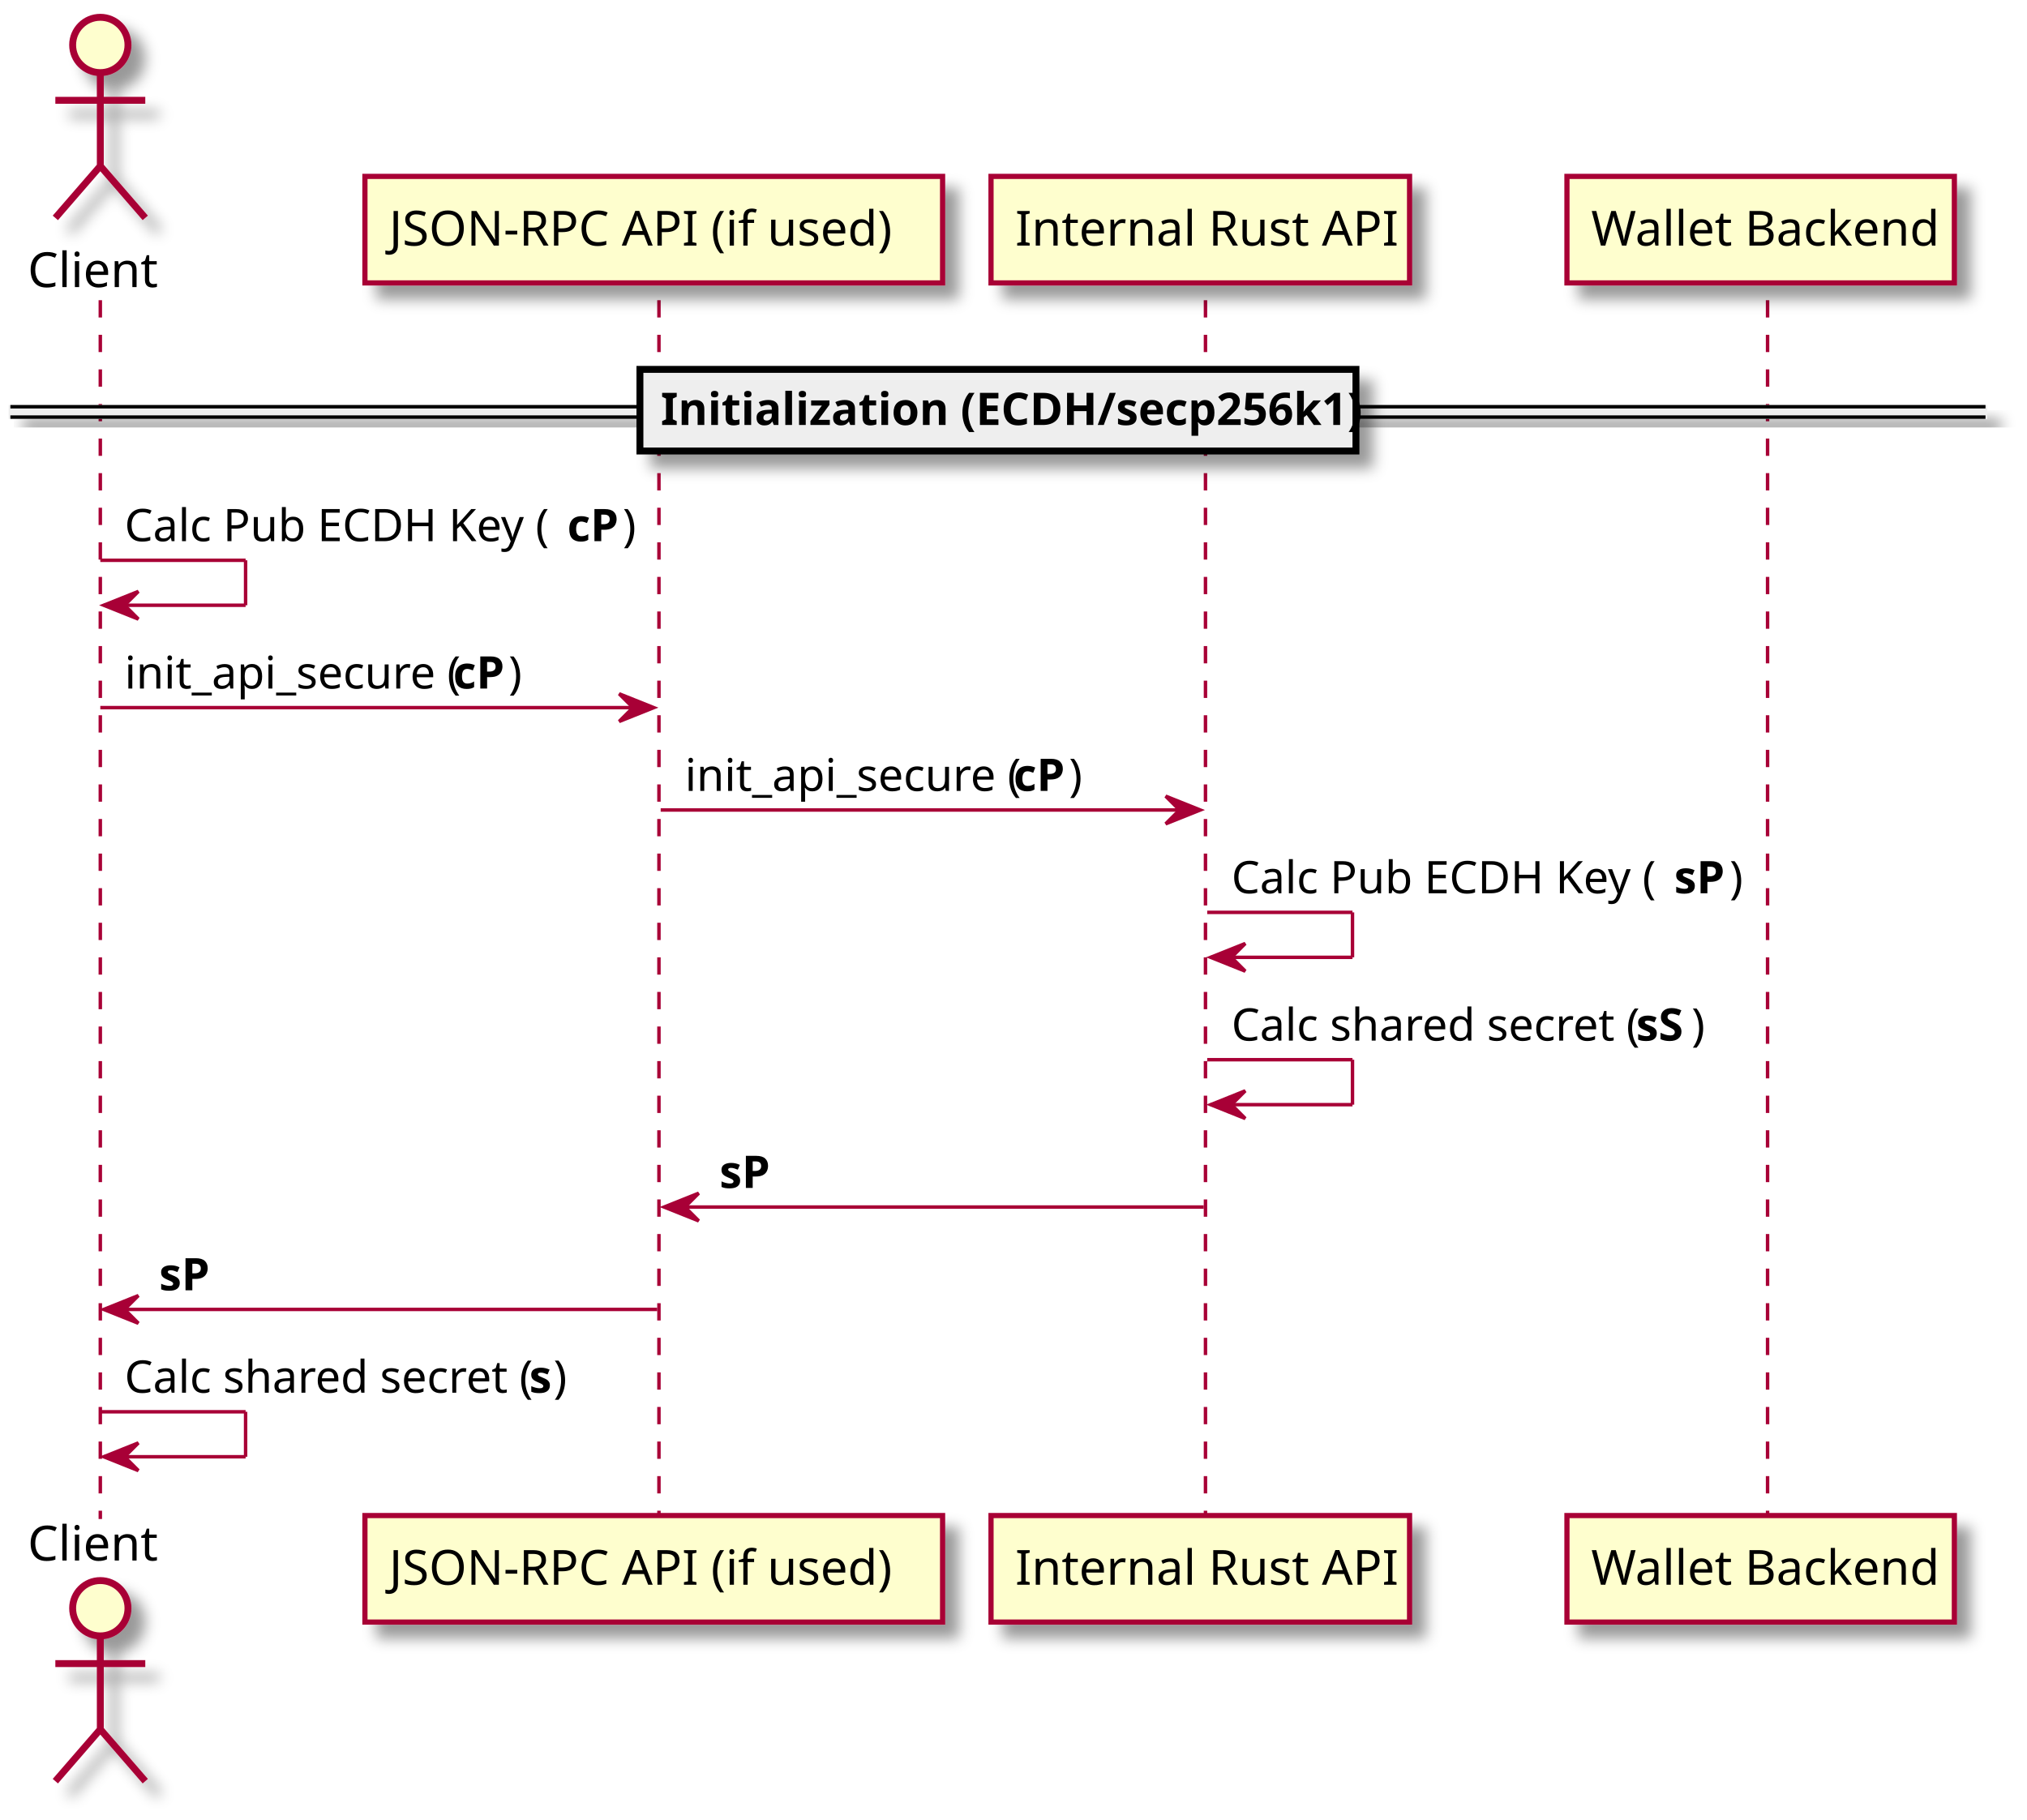
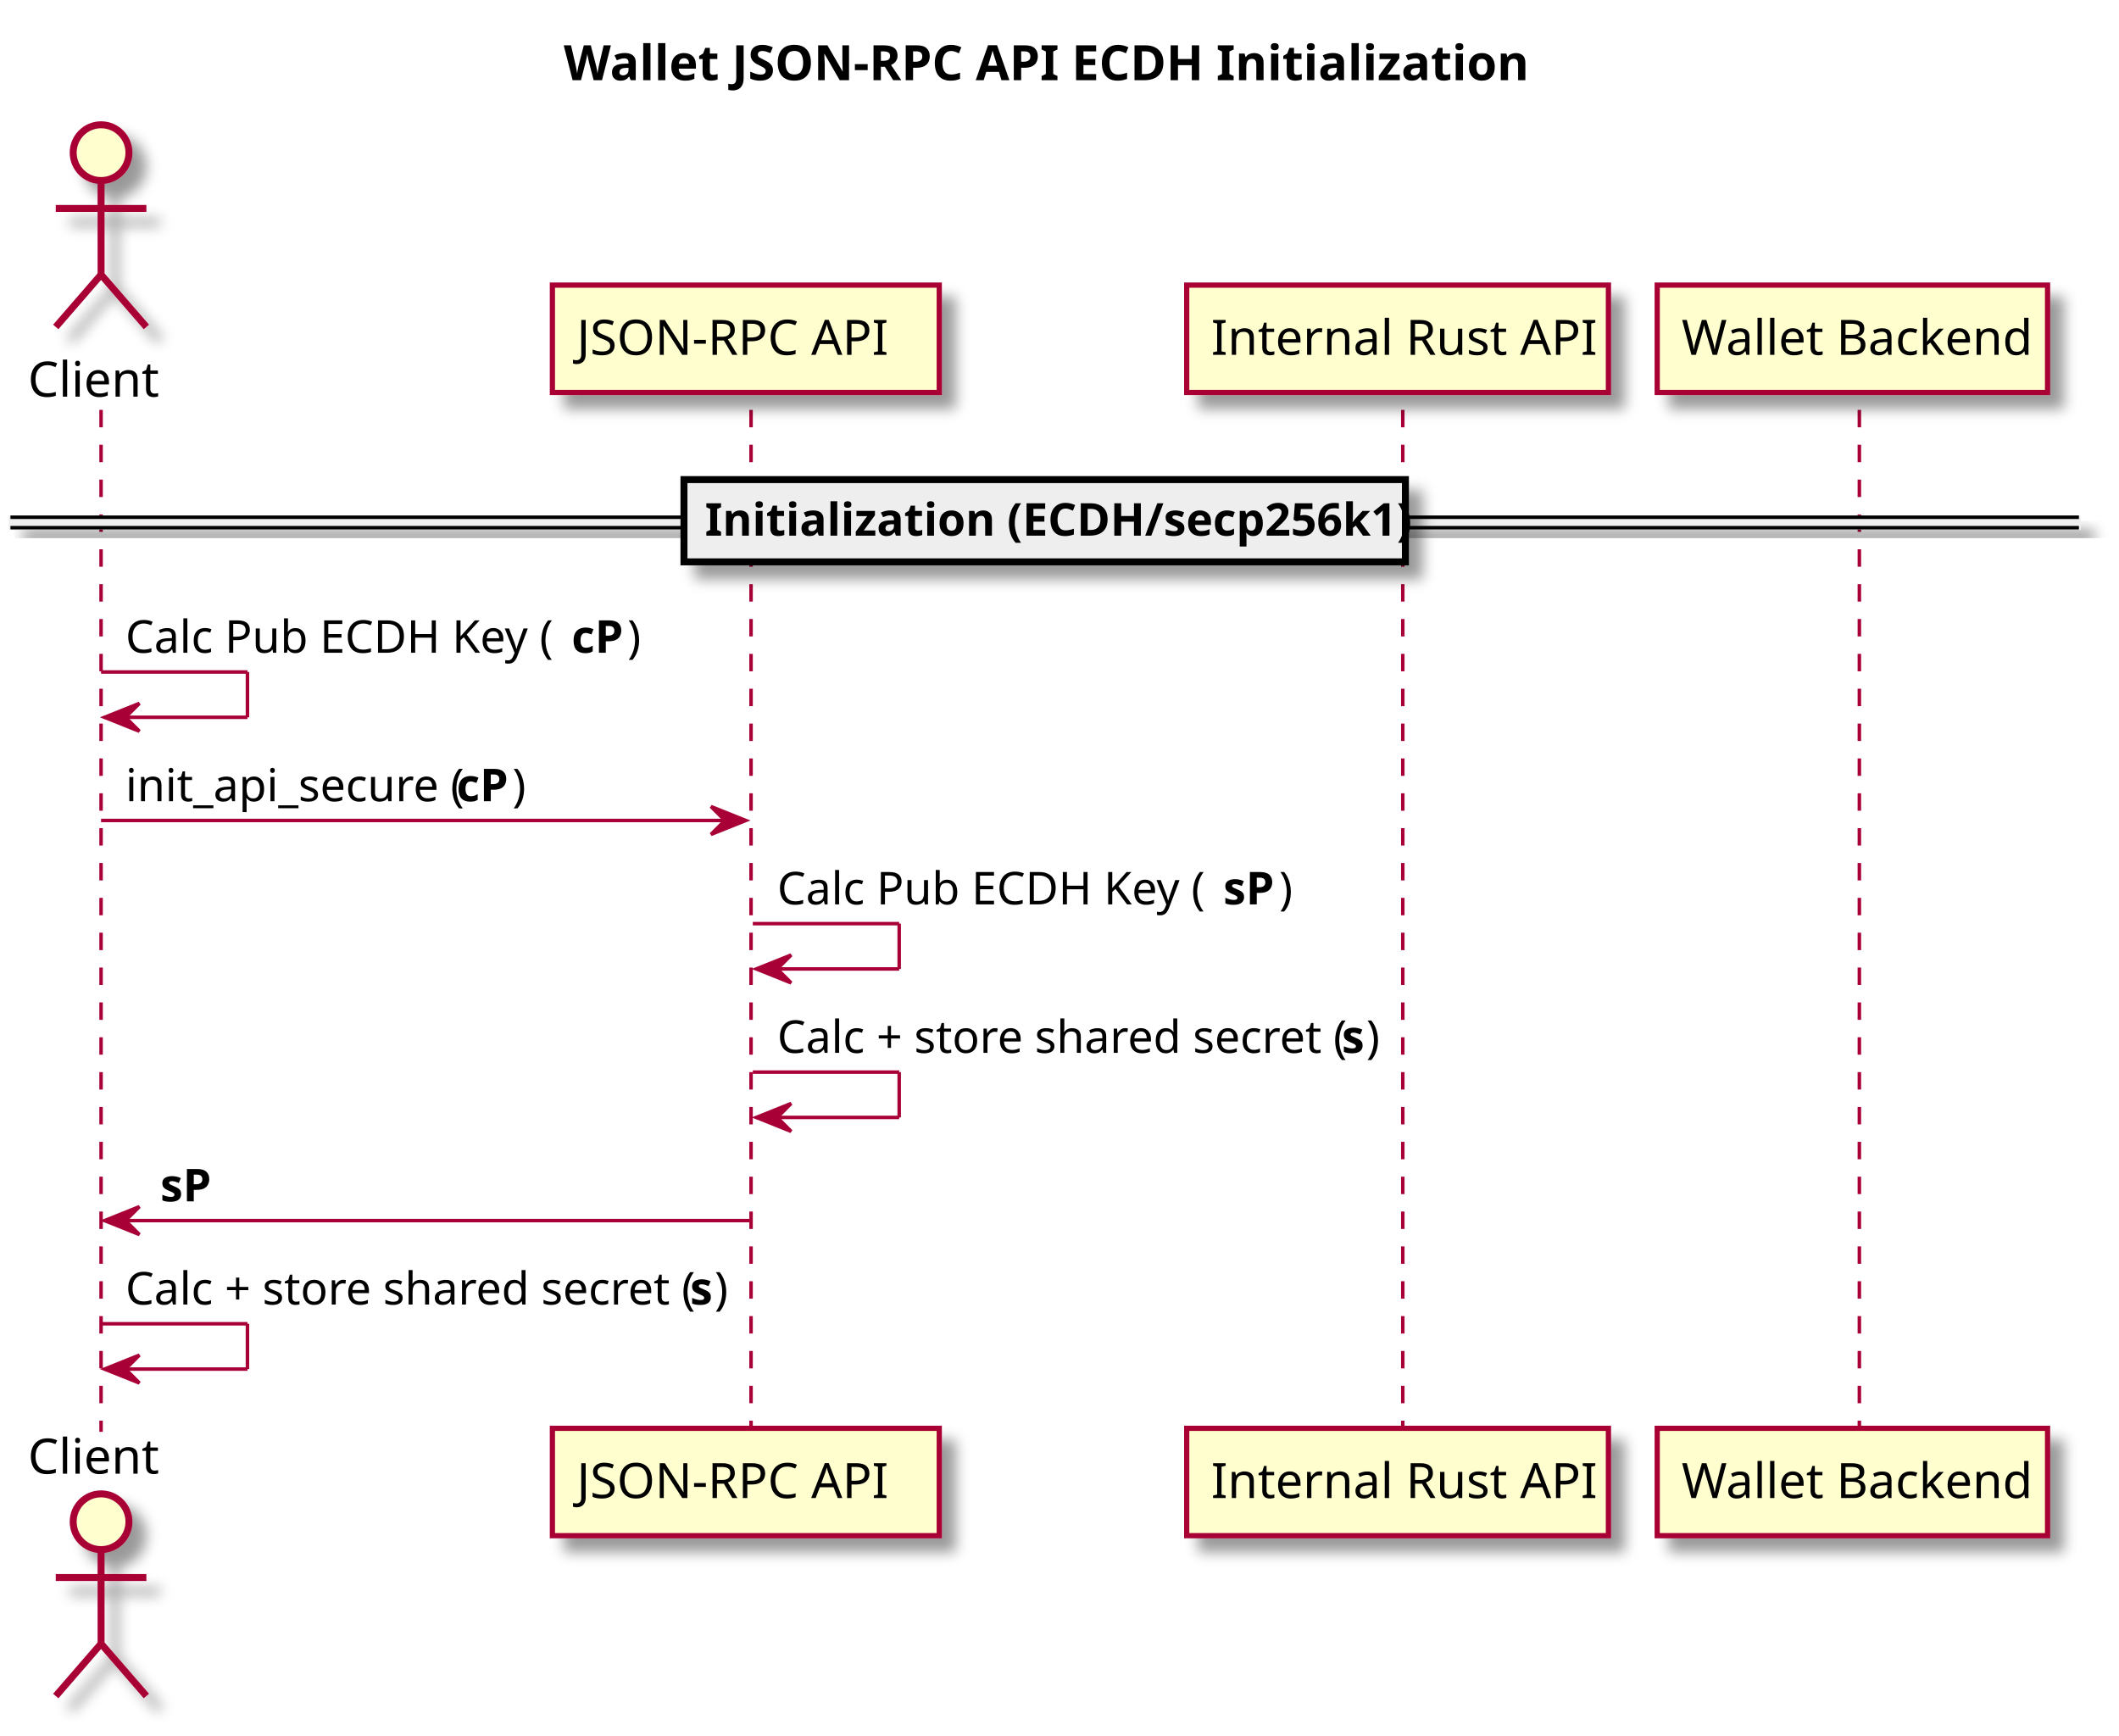
- <svg xmlns="http://www.w3.org/2000/svg" contentScriptType="application/ecmascript" contentStyleType="text/css" height="526px" preserveAspectRatio="none" style="width:586px;height:526px;" version="1.1" viewBox="0 0 586 526" width="586px" zoomAndPan="magnify">
+ <svg xmlns="http://www.w3.org/2000/svg" contentScriptType="application/ecmascript" contentStyleType="text/css" height="498px" preserveAspectRatio="none" style="width:608px;height:498px;" version="1.1" viewBox="0 0 608 498" width="608px" zoomAndPan="magnify">
  <defs>
-     <filter height="300%" id="f1thvawkwe7lo1" width="300%" x="-1" y="-1">
+     <filter height="300%" id="f14n62ugonf14k" width="300%" x="-1" y="-1">
      <feGaussianBlur result="blurOut" stdDeviation="2.0" />
      <feColorMatrix in="blurOut" result="blurOut2" type="matrix" values="0 0 0 0 0 0 0 0 0 0 0 0 0 0 0 0 0 0 .4 0" />
      <feOffset dx="4.0" dy="4.0" in="blurOut2" result="blurOut3" />
      <feBlend in="SourceGraphic" in2="blurOut3" mode="normal" />
    </filter>
  </defs>
  <g>
-     <line style="stroke: #A80036; stroke-width: 1.0; stroke-dasharray: 5.0,5.0;" x1="29" x2="29" y1="86.8" y2="439.2" />
-     <line style="stroke: #A80036; stroke-width: 1.0; stroke-dasharray: 5.0,5.0;" x1="190.5" x2="190.5" y1="86.8" y2="439.2" />
-     <line style="stroke: #A80036; stroke-width: 1.0; stroke-dasharray: 5.0,5.0;" x1="348.5" x2="348.5" y1="86.8" y2="439.2" />
-     <line style="stroke: #A80036; stroke-width: 1.0; stroke-dasharray: 5.0,5.0;" x1="511" x2="511" y1="86.8" y2="439.2" />
-     <text fill="#000000" font-family="sans-serif" font-size="14" lengthAdjust="spacingAndGlyphs" textLength="36" x="8" y="83.006">Client</text>
-     <ellipse cx="29" cy="13" fill="#FEFECE" filter="url(#f1thvawkwe7lo1)" rx="8" ry="8" style="stroke: #A80036; stroke-width: 2.0;" />
-     <path d="M29,21 L29,48 M16,29 L42,29 M29,48 L16,63 M29,48 L42,63 " fill="none" filter="url(#f1thvawkwe7lo1)" style="stroke: #A80036; stroke-width: 2.0;" />
-     <text fill="#000000" font-family="sans-serif" font-size="14" lengthAdjust="spacingAndGlyphs" textLength="36" x="8" y="451.206">Client</text>
-     <ellipse cx="29" cy="465" fill="#FEFECE" filter="url(#f1thvawkwe7lo1)" rx="8" ry="8" style="stroke: #A80036; stroke-width: 2.0;" />
-     <path d="M29,473 L29,500 M16,481 L42,481 M29,500 L16,515 M29,500 L42,515 " fill="none" filter="url(#f1thvawkwe7lo1)" style="stroke: #A80036; stroke-width: 2.0;" />
-     <rect fill="#FEFECE" filter="url(#f1thvawkwe7lo1)" height="30.8" style="stroke: #A80036; stroke-width: 1.5;" width="167" x="105.5" y="51" />
-     <text fill="#000000" font-family="sans-serif" font-size="14" lengthAdjust="spacingAndGlyphs" textLength="153" x="112.5" y="71.006">JSON-RPC API (if used)</text>
-     <rect fill="#FEFECE" filter="url(#f1thvawkwe7lo1)" height="30.8" style="stroke: #A80036; stroke-width: 1.5;" width="167" x="105.5" y="438.2" />
-     <text fill="#000000" font-family="sans-serif" font-size="14" lengthAdjust="spacingAndGlyphs" textLength="153" x="112.5" y="458.206">JSON-RPC API (if used)</text>
-     <rect fill="#FEFECE" filter="url(#f1thvawkwe7lo1)" height="30.8" style="stroke: #A80036; stroke-width: 1.5;" width="121" x="286.5" y="51" />
-     <text fill="#000000" font-family="sans-serif" font-size="14" lengthAdjust="spacingAndGlyphs" textLength="107" x="293.5" y="71.006">Internal Rust API</text>
-     <rect fill="#FEFECE" filter="url(#f1thvawkwe7lo1)" height="30.8" style="stroke: #A80036; stroke-width: 1.5;" width="121" x="286.5" y="438.2" />
-     <text fill="#000000" font-family="sans-serif" font-size="14" lengthAdjust="spacingAndGlyphs" textLength="107" x="293.5" y="458.206">Internal Rust API</text>
-     <rect fill="#FEFECE" filter="url(#f1thvawkwe7lo1)" height="30.8" style="stroke: #A80036; stroke-width: 1.5;" width="112" x="453" y="51" />
-     <text fill="#000000" font-family="sans-serif" font-size="14" lengthAdjust="spacingAndGlyphs" textLength="98" x="460" y="71.006">Wallet Backend</text>
-     <rect fill="#FEFECE" filter="url(#f1thvawkwe7lo1)" height="30.8" style="stroke: #A80036; stroke-width: 1.5;" width="112" x="453" y="438.2" />
-     <text fill="#000000" font-family="sans-serif" font-size="14" lengthAdjust="spacingAndGlyphs" textLength="98" x="460" y="458.206">Wallet Backend</text>
-     <rect fill="#EEEEEE" filter="url(#f1thvawkwe7lo1)" height="3" style="stroke: #EEEEEE; stroke-width: 1.0;" width="571" x="3" y="117.6" />
-     <line style="stroke: #000000; stroke-width: 1.0;" x1="3" x2="574" y1="117.6" y2="117.6" />
-     <line style="stroke: #000000; stroke-width: 1.0;" x1="3" x2="574" y1="120.6" y2="120.6" />
-     <rect fill="#EEEEEE" filter="url(#f1thvawkwe7lo1)" height="23.6" style="stroke: #000000; stroke-width: 2.0;" width="207" x="185" y="106.8" />
-     <text fill="#000000" font-family="sans-serif" font-size="13" font-weight="bold" lengthAdjust="spacingAndGlyphs" textLength="193" x="191" y="122.877">Initialization (ECDH/secp256k1)</text>
-     <line style="stroke: #A80036; stroke-width: 1.0;" x1="29" x2="71" y1="162" y2="162" />
-     <line style="stroke: #A80036; stroke-width: 1.0;" x1="71" x2="71" y1="162" y2="175" />
-     <line style="stroke: #A80036; stroke-width: 1.0;" x1="30" x2="71" y1="175" y2="175" />
-     <polygon fill="#A80036" points="40,171,30,175,40,179,36,175" style="stroke: #A80036; stroke-width: 1.0;" />
-     <text fill="#000000" font-family="sans-serif" font-size="13" lengthAdjust="spacingAndGlyphs" textLength="128" x="36" y="156.477">Calc Pub ECDH Key (</text>
-     <text fill="#000000" font-family="sans-serif" font-size="13" font-weight="bold" lengthAdjust="spacingAndGlyphs" textLength="16" x="164" y="156.477">cP</text>
-     <text fill="#000000" font-family="sans-serif" font-size="13" lengthAdjust="spacingAndGlyphs" textLength="4" x="180" y="156.477">)</text>
-     <polygon fill="#A80036" points="179,200.6,189,204.6,179,208.6,183,204.6" style="stroke: #A80036; stroke-width: 1.0;" />
-     <line style="stroke: #A80036; stroke-width: 1.0;" x1="29" x2="185" y1="204.6" y2="204.6" />
-     <text fill="#000000" font-family="sans-serif" font-size="13" lengthAdjust="spacingAndGlyphs" textLength="95" x="36" y="199.077">init_api_secure (</text>
-     <text fill="#000000" font-family="sans-serif" font-size="13" font-weight="bold" lengthAdjust="spacingAndGlyphs" textLength="16" x="131" y="199.077">cP</text>
-     <text fill="#000000" font-family="sans-serif" font-size="13" lengthAdjust="spacingAndGlyphs" textLength="4" x="147" y="199.077">)</text>
-     <polygon fill="#A80036" points="337,230.2,347,234.2,337,238.2,341,234.2" style="stroke: #A80036; stroke-width: 1.0;" />
-     <line style="stroke: #A80036; stroke-width: 1.0;" x1="191" x2="343" y1="234.2" y2="234.2" />
-     <text fill="#000000" font-family="sans-serif" font-size="13" lengthAdjust="spacingAndGlyphs" textLength="95" x="198" y="228.677">init_api_secure (</text>
-     <text fill="#000000" font-family="sans-serif" font-size="13" font-weight="bold" lengthAdjust="spacingAndGlyphs" textLength="16" x="293" y="228.677">cP</text>
-     <text fill="#000000" font-family="sans-serif" font-size="13" lengthAdjust="spacingAndGlyphs" textLength="4" x="309" y="228.677">)</text>
-     <line style="stroke: #A80036; stroke-width: 1.0;" x1="349" x2="391" y1="263.8" y2="263.8" />
-     <line style="stroke: #A80036; stroke-width: 1.0;" x1="391" x2="391" y1="263.8" y2="276.8" />
-     <line style="stroke: #A80036; stroke-width: 1.0;" x1="350" x2="391" y1="276.8" y2="276.8" />
-     <polygon fill="#A80036" points="360,272.8,350,276.8,360,280.8,356,276.8" style="stroke: #A80036; stroke-width: 1.0;" />
-     <text fill="#000000" font-family="sans-serif" font-size="13" lengthAdjust="spacingAndGlyphs" textLength="128" x="356" y="258.277">Calc Pub ECDH Key (</text>
-     <text fill="#000000" font-family="sans-serif" font-size="13" font-weight="bold" lengthAdjust="spacingAndGlyphs" textLength="16" x="484" y="258.277">sP</text>
-     <text fill="#000000" font-family="sans-serif" font-size="13" lengthAdjust="spacingAndGlyphs" textLength="4" x="500" y="258.277">)</text>
-     <line style="stroke: #A80036; stroke-width: 1.0;" x1="349" x2="391" y1="306.4" y2="306.4" />
-     <line style="stroke: #A80036; stroke-width: 1.0;" x1="391" x2="391" y1="306.4" y2="319.4" />
-     <line style="stroke: #A80036; stroke-width: 1.0;" x1="350" x2="391" y1="319.4" y2="319.4" />
-     <polygon fill="#A80036" points="360,315.4,350,319.4,360,323.4,356,319.4" style="stroke: #A80036; stroke-width: 1.0;" />
-     <text fill="#000000" font-family="sans-serif" font-size="13" lengthAdjust="spacingAndGlyphs" textLength="117" x="356" y="300.877">Calc shared secret (</text>
-     <text fill="#000000" font-family="sans-serif" font-size="13" font-weight="bold" lengthAdjust="spacingAndGlyphs" textLength="16" x="473" y="300.877">sS</text>
-     <text fill="#000000" font-family="sans-serif" font-size="13" lengthAdjust="spacingAndGlyphs" textLength="4" x="489" y="300.877">)</text>
-     <polygon fill="#A80036" points="202,345,192,349,202,353,198,349" style="stroke: #A80036; stroke-width: 1.0;" />
-     <line style="stroke: #A80036; stroke-width: 1.0;" x1="196" x2="348" y1="349" y2="349" />
-     <text fill="#000000" font-family="sans-serif" font-size="13" font-weight="bold" lengthAdjust="spacingAndGlyphs" textLength="16" x="208" y="343.477">sP</text>
-     <polygon fill="#A80036" points="40,374.6,30,378.6,40,382.6,36,378.6" style="stroke: #A80036; stroke-width: 1.0;" />
-     <line style="stroke: #A80036; stroke-width: 1.0;" x1="34" x2="190" y1="378.6" y2="378.6" />
-     <text fill="#000000" font-family="sans-serif" font-size="13" font-weight="bold" lengthAdjust="spacingAndGlyphs" textLength="16" x="46" y="373.077">sP</text>
-     <line style="stroke: #A80036; stroke-width: 1.0;" x1="29" x2="71" y1="408.2" y2="408.2" />
-     <line style="stroke: #A80036; stroke-width: 1.0;" x1="71" x2="71" y1="408.2" y2="421.2" />
-     <line style="stroke: #A80036; stroke-width: 1.0;" x1="30" x2="71" y1="421.2" y2="421.2" />
-     <polygon fill="#A80036" points="40,417.2,30,421.2,40,425.2,36,421.2" style="stroke: #A80036; stroke-width: 1.0;" />
-     <text fill="#000000" font-family="sans-serif" font-size="13" lengthAdjust="spacingAndGlyphs" textLength="117" x="36" y="402.677">Calc shared secret (</text>
-     <text fill="#000000" font-family="sans-serif" font-size="13" font-weight="bold" lengthAdjust="spacingAndGlyphs" textLength="7" x="153" y="402.677">s</text>
-     <text fill="#000000" font-family="sans-serif" font-size="13" lengthAdjust="spacingAndGlyphs" textLength="4" x="160" y="402.677">)</text>
+     <text fill="#000000" font-family="sans-serif" font-size="14" font-weight="bold" lengthAdjust="spacingAndGlyphs" textLength="276" x="161.75" y="23.006">Wallet JSON-RPC API ECDH Initialization</text>
+     <line style="stroke: #A80036; stroke-width: 1.0; stroke-dasharray: 5.0,5.0;" x1="29" x2="29" y1="117.6" y2="410.8" />
+     <line style="stroke: #A80036; stroke-width: 1.0; stroke-dasharray: 5.0,5.0;" x1="215.5" x2="215.5" y1="117.6" y2="410.8" />
+     <line style="stroke: #A80036; stroke-width: 1.0; stroke-dasharray: 5.0,5.0;" x1="402.5" x2="402.5" y1="117.6" y2="410.8" />
+     <line style="stroke: #A80036; stroke-width: 1.0; stroke-dasharray: 5.0,5.0;" x1="533.5" x2="533.5" y1="117.6" y2="410.8" />
+     <text fill="#000000" font-family="sans-serif" font-size="14" lengthAdjust="spacingAndGlyphs" textLength="36" x="8" y="113.806">Client</text>
+     <ellipse cx="29" cy="43.8" fill="#FEFECE" filter="url(#f14n62ugonf14k)" rx="8" ry="8" style="stroke: #A80036; stroke-width: 2.0;" />
+     <path d="M29,51.8 L29,78.8 M16,59.8 L42,59.8 M29,78.8 L16,93.8 M29,78.8 L42,93.8 " fill="none" filter="url(#f14n62ugonf14k)" style="stroke: #A80036; stroke-width: 2.0;" />
+     <text fill="#000000" font-family="sans-serif" font-size="14" lengthAdjust="spacingAndGlyphs" textLength="36" x="8" y="422.806">Client</text>
+     <ellipse cx="29" cy="436.6" fill="#FEFECE" filter="url(#f14n62ugonf14k)" rx="8" ry="8" style="stroke: #A80036; stroke-width: 2.0;" />
+     <path d="M29,444.6 L29,471.6 M16,452.6 L42,452.6 M29,471.6 L16,486.6 M29,471.6 L42,486.6 " fill="none" filter="url(#f14n62ugonf14k)" style="stroke: #A80036; stroke-width: 2.0;" />
+     <rect fill="#FEFECE" filter="url(#f14n62ugonf14k)" height="30.8" style="stroke: #A80036; stroke-width: 1.5;" width="111" x="158.5" y="81.8" />
+     <text fill="#000000" font-family="sans-serif" font-size="14" lengthAdjust="spacingAndGlyphs" textLength="97" x="165.5" y="101.806">JSON-RPC API</text>
+     <rect fill="#FEFECE" filter="url(#f14n62ugonf14k)" height="30.8" style="stroke: #A80036; stroke-width: 1.5;" width="111" x="158.5" y="409.8" />
+     <text fill="#000000" font-family="sans-serif" font-size="14" lengthAdjust="spacingAndGlyphs" textLength="97" x="165.5" y="429.806">JSON-RPC API</text>
+     <rect fill="#FEFECE" filter="url(#f14n62ugonf14k)" height="30.8" style="stroke: #A80036; stroke-width: 1.5;" width="121" x="340.5" y="81.8" />
+     <text fill="#000000" font-family="sans-serif" font-size="14" lengthAdjust="spacingAndGlyphs" textLength="107" x="347.5" y="101.806">Internal Rust API</text>
+     <rect fill="#FEFECE" filter="url(#f14n62ugonf14k)" height="30.8" style="stroke: #A80036; stroke-width: 1.5;" width="121" x="340.5" y="409.8" />
+     <text fill="#000000" font-family="sans-serif" font-size="14" lengthAdjust="spacingAndGlyphs" textLength="107" x="347.5" y="429.806">Internal Rust API</text>
+     <rect fill="#FEFECE" filter="url(#f14n62ugonf14k)" height="30.8" style="stroke: #A80036; stroke-width: 1.5;" width="112" x="475.5" y="81.8" />
+     <text fill="#000000" font-family="sans-serif" font-size="14" lengthAdjust="spacingAndGlyphs" textLength="98" x="482.5" y="101.806">Wallet Backend</text>
+     <rect fill="#FEFECE" filter="url(#f14n62ugonf14k)" height="30.8" style="stroke: #A80036; stroke-width: 1.5;" width="112" x="475.5" y="409.8" />
+     <text fill="#000000" font-family="sans-serif" font-size="14" lengthAdjust="spacingAndGlyphs" textLength="98" x="482.5" y="429.806">Wallet Backend</text>
+     <rect fill="#EEEEEE" filter="url(#f14n62ugonf14k)" height="3" style="stroke: #EEEEEE; stroke-width: 1.0;" width="593.5" x="3" y="148.4" />
+     <line style="stroke: #000000; stroke-width: 1.0;" x1="3" x2="596.5" y1="148.4" y2="148.4" />
+     <line style="stroke: #000000; stroke-width: 1.0;" x1="3" x2="596.5" y1="151.4" y2="151.4" />
+     <rect fill="#EEEEEE" filter="url(#f14n62ugonf14k)" height="23.6" style="stroke: #000000; stroke-width: 2.0;" width="207" x="196.25" y="137.6" />
+     <text fill="#000000" font-family="sans-serif" font-size="13" font-weight="bold" lengthAdjust="spacingAndGlyphs" textLength="193" x="202.25" y="153.677">Initialization (ECDH/secp256k1)</text>
+     <line style="stroke: #A80036; stroke-width: 1.0;" x1="29" x2="71" y1="192.8" y2="192.8" />
+     <line style="stroke: #A80036; stroke-width: 1.0;" x1="71" x2="71" y1="192.8" y2="205.8" />
+     <line style="stroke: #A80036; stroke-width: 1.0;" x1="30" x2="71" y1="205.8" y2="205.8" />
+     <polygon fill="#A80036" points="40,201.8,30,205.8,40,209.8,36,205.8" style="stroke: #A80036; stroke-width: 1.0;" />
+     <text fill="#000000" font-family="sans-serif" font-size="13" lengthAdjust="spacingAndGlyphs" textLength="128" x="36" y="187.277">Calc Pub ECDH Key (</text>
+     <text fill="#000000" font-family="sans-serif" font-size="13" font-weight="bold" lengthAdjust="spacingAndGlyphs" textLength="16" x="164" y="187.277">cP</text>
+     <text fill="#000000" font-family="sans-serif" font-size="13" lengthAdjust="spacingAndGlyphs" textLength="4" x="180" y="187.277">)</text>
+     <polygon fill="#A80036" points="204,231.4,214,235.4,204,239.4,208,235.4" style="stroke: #A80036; stroke-width: 1.0;" />
+     <line style="stroke: #A80036; stroke-width: 1.0;" x1="29" x2="210" y1="235.4" y2="235.4" />
+     <text fill="#000000" font-family="sans-serif" font-size="13" lengthAdjust="spacingAndGlyphs" textLength="95" x="36" y="229.877">init_api_secure (</text>
+     <text fill="#000000" font-family="sans-serif" font-size="13" font-weight="bold" lengthAdjust="spacingAndGlyphs" textLength="16" x="131" y="229.877">cP</text>
+     <text fill="#000000" font-family="sans-serif" font-size="13" lengthAdjust="spacingAndGlyphs" textLength="4" x="147" y="229.877">)</text>
+     <line style="stroke: #A80036; stroke-width: 1.0;" x1="216" x2="258" y1="265" y2="265" />
+     <line style="stroke: #A80036; stroke-width: 1.0;" x1="258" x2="258" y1="265" y2="278" />
+     <line style="stroke: #A80036; stroke-width: 1.0;" x1="217" x2="258" y1="278" y2="278" />
+     <polygon fill="#A80036" points="227,274,217,278,227,282,223,278" style="stroke: #A80036; stroke-width: 1.0;" />
+     <text fill="#000000" font-family="sans-serif" font-size="13" lengthAdjust="spacingAndGlyphs" textLength="128" x="223" y="259.477">Calc Pub ECDH Key (</text>
+     <text fill="#000000" font-family="sans-serif" font-size="13" font-weight="bold" lengthAdjust="spacingAndGlyphs" textLength="16" x="351" y="259.477">sP</text>
+     <text fill="#000000" font-family="sans-serif" font-size="13" lengthAdjust="spacingAndGlyphs" textLength="4" x="367" y="259.477">)</text>
+     <line style="stroke: #A80036; stroke-width: 1.0;" x1="216" x2="258" y1="307.6" y2="307.6" />
+     <line style="stroke: #A80036; stroke-width: 1.0;" x1="258" x2="258" y1="307.6" y2="320.6" />
+     <line style="stroke: #A80036; stroke-width: 1.0;" x1="217" x2="258" y1="320.6" y2="320.6" />
+     <polygon fill="#A80036" points="227,316.6,217,320.6,227,324.6,223,320.6" style="stroke: #A80036; stroke-width: 1.0;" />
+     <text fill="#000000" font-family="sans-serif" font-size="13" lengthAdjust="spacingAndGlyphs" textLength="162" x="223" y="302.077">Calc + store shared secret (</text>
+     <text fill="#000000" font-family="sans-serif" font-size="13" font-weight="bold" lengthAdjust="spacingAndGlyphs" textLength="7" x="385" y="302.077">s</text>
+     <text fill="#000000" font-family="sans-serif" font-size="13" lengthAdjust="spacingAndGlyphs" textLength="4" x="392" y="302.077">)</text>
+     <polygon fill="#A80036" points="40,346.2,30,350.2,40,354.2,36,350.2" style="stroke: #A80036; stroke-width: 1.0;" />
+     <line style="stroke: #A80036; stroke-width: 1.0;" x1="34" x2="215" y1="350.2" y2="350.2" />
+     <text fill="#000000" font-family="sans-serif" font-size="13" font-weight="bold" lengthAdjust="spacingAndGlyphs" textLength="16" x="46" y="344.677">sP</text>
+     <line style="stroke: #A80036; stroke-width: 1.0;" x1="29" x2="71" y1="379.8" y2="379.8" />
+     <line style="stroke: #A80036; stroke-width: 1.0;" x1="71" x2="71" y1="379.8" y2="392.8" />
+     <line style="stroke: #A80036; stroke-width: 1.0;" x1="30" x2="71" y1="392.8" y2="392.8" />
+     <polygon fill="#A80036" points="40,388.8,30,392.8,40,396.8,36,392.8" style="stroke: #A80036; stroke-width: 1.0;" />
+     <text fill="#000000" font-family="sans-serif" font-size="13" lengthAdjust="spacingAndGlyphs" textLength="162" x="36" y="374.277">Calc + store shared secret (</text>
+     <text fill="#000000" font-family="sans-serif" font-size="13" font-weight="bold" lengthAdjust="spacingAndGlyphs" textLength="7" x="198" y="374.277">s</text>
+     <text fill="#000000" font-family="sans-serif" font-size="13" lengthAdjust="spacingAndGlyphs" textLength="4" x="205" y="374.277">)</text>
  </g>
</svg>
